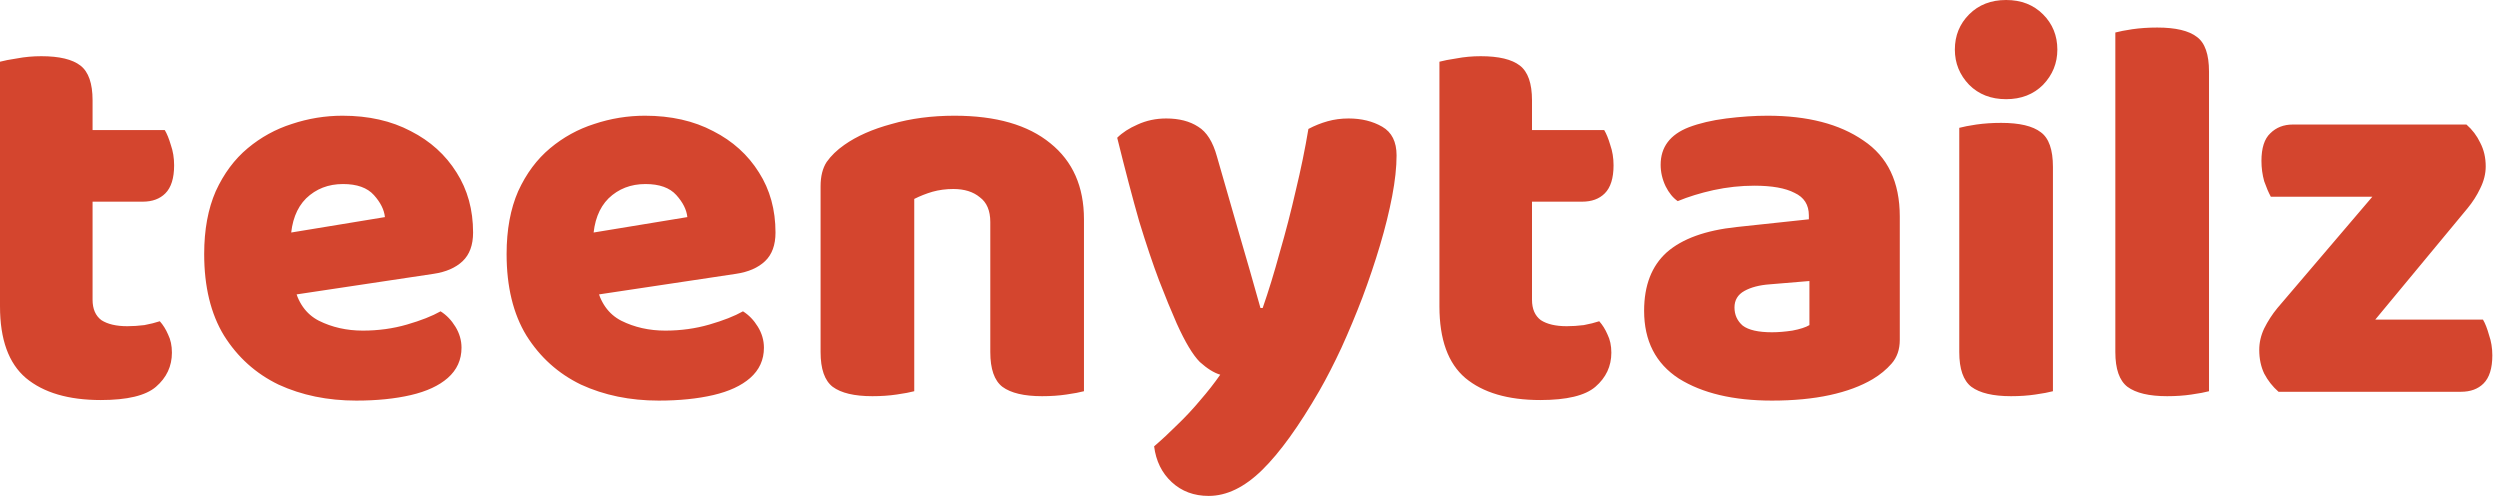
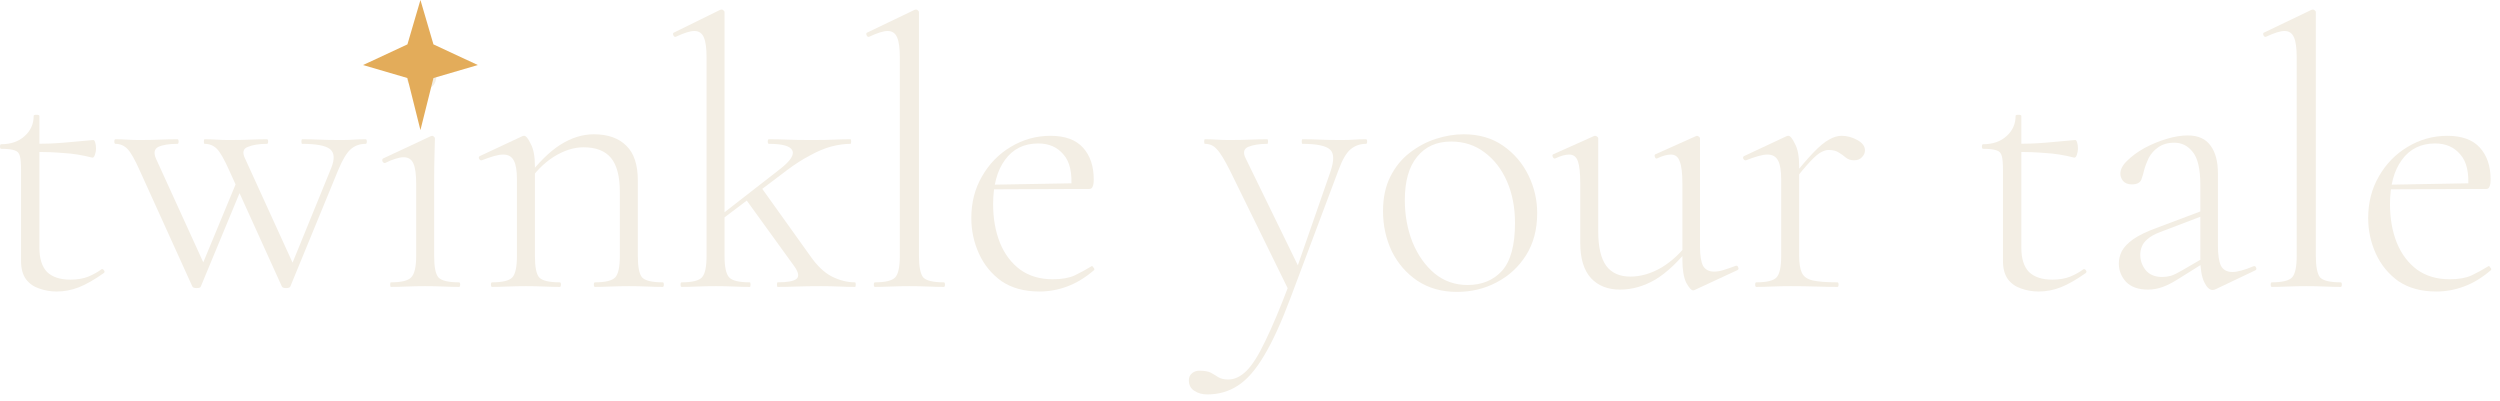
- <svg xmlns="http://www.w3.org/2000/svg" width="245" height="49" viewBox="0 0 245 49" fill="none">
-   <path d="M-1.55494e-05 24.138H9.072V29.376C9.072 30.276 9.36 30.942 9.936 31.374C10.548 31.77 11.394 31.968 12.474 31.968C13.014 31.968 13.572 31.932 14.148 31.86C14.724 31.752 15.228 31.626 15.66 31.482C15.984 31.842 16.254 32.274 16.47 32.778C16.722 33.282 16.848 33.876 16.848 34.56C16.848 35.892 16.326 37.008 15.282 37.908C14.274 38.772 12.474 39.204 9.882 39.204C6.714 39.204 4.266 38.484 2.538 37.044C0.846 35.604 -1.55494e-05 33.264 -1.55494e-05 30.024V24.138ZM5.94 19.764V12.744H16.146C16.362 13.104 16.56 13.59 16.74 14.202C16.956 14.814 17.064 15.48 17.064 16.2C17.064 17.46 16.776 18.378 16.2 18.954C15.66 19.494 14.922 19.764 13.986 19.764H5.94ZM9.072 25.434H-1.55494e-05V6.048C0.396 5.94 0.954 5.832 1.674 5.724C2.43 5.58 3.222 5.508 4.05 5.508C5.814 5.508 7.092 5.814 7.884 6.426C8.676 7.038 9.072 8.172 9.072 9.828V25.434ZM25.572 29.376L25.248 23.328L37.722 21.276C37.65 20.556 37.29 19.836 36.642 19.116C35.994 18.396 34.986 18.036 33.618 18.036C32.178 18.036 30.972 18.504 30 19.44C29.064 20.376 28.56 21.708 28.488 23.436L28.812 27.972C29.172 29.628 29.982 30.78 31.242 31.428C32.538 32.076 33.978 32.4 35.562 32.4C37.074 32.4 38.514 32.202 39.882 31.806C41.25 31.41 42.348 30.978 43.176 30.51C43.752 30.87 44.238 31.374 44.634 32.022C45.03 32.67 45.228 33.354 45.228 34.074C45.228 35.262 44.778 36.252 43.878 37.044C43.014 37.8 41.808 38.358 40.26 38.718C38.712 39.078 36.93 39.258 34.914 39.258C32.106 39.258 29.568 38.736 27.3 37.692C25.068 36.612 23.286 35.01 21.954 32.886C20.658 30.762 20.01 28.098 20.01 24.894C20.01 22.518 20.388 20.466 21.144 18.738C21.936 17.01 22.98 15.606 24.276 14.526C25.572 13.446 27.012 12.654 28.596 12.15C30.216 11.61 31.872 11.34 33.564 11.34C36.12 11.34 38.352 11.844 40.26 12.852C42.168 13.824 43.662 15.174 44.742 16.902C45.822 18.594 46.362 20.556 46.362 22.788C46.362 24.012 46.02 24.948 45.336 25.596C44.652 26.244 43.698 26.658 42.474 26.838L25.572 29.376ZM55.209 29.376L54.885 23.328L67.359 21.276C67.287 20.556 66.927 19.836 66.279 19.116C65.631 18.396 64.623 18.036 63.255 18.036C61.815 18.036 60.609 18.504 59.637 19.44C58.701 20.376 58.197 21.708 58.125 23.436L58.449 27.972C58.809 29.628 59.619 30.78 60.879 31.428C62.175 32.076 63.615 32.4 65.199 32.4C66.711 32.4 68.151 32.202 69.519 31.806C70.887 31.41 71.985 30.978 72.813 30.51C73.389 30.87 73.875 31.374 74.271 32.022C74.667 32.67 74.865 33.354 74.865 34.074C74.865 35.262 74.415 36.252 73.515 37.044C72.651 37.8 71.445 38.358 69.897 38.718C68.349 39.078 66.567 39.258 64.551 39.258C61.743 39.258 59.205 38.736 56.937 37.692C54.705 36.612 52.923 35.01 51.591 32.886C50.295 30.762 49.647 28.098 49.647 24.894C49.647 22.518 50.025 20.466 50.781 18.738C51.573 17.01 52.617 15.606 53.913 14.526C55.209 13.446 56.649 12.654 58.233 12.15C59.853 11.61 61.509 11.34 63.201 11.34C65.757 11.34 67.989 11.844 69.897 12.852C71.805 13.824 73.299 15.174 74.379 16.902C75.459 18.594 75.999 20.556 75.999 22.788C75.999 24.012 75.657 24.948 74.973 25.596C74.289 26.244 73.335 26.658 72.111 26.838L55.209 29.376ZM106.229 21.492V26.46H97.049V21.762C97.049 20.646 96.707 19.836 96.023 19.332C95.375 18.792 94.511 18.522 93.431 18.522C92.711 18.522 92.027 18.612 91.379 18.792C90.767 18.972 90.173 19.206 89.597 19.494V26.46H80.417V18.252C80.417 17.28 80.615 16.488 81.011 15.876C81.443 15.264 82.019 14.706 82.739 14.202C83.963 13.338 85.511 12.654 87.383 12.15C89.255 11.61 91.307 11.34 93.539 11.34C97.607 11.34 100.739 12.24 102.935 14.04C105.131 15.804 106.229 18.288 106.229 21.492ZM80.417 24.138H89.597V38.34C89.201 38.448 88.625 38.556 87.869 38.664C87.149 38.772 86.357 38.826 85.493 38.826C83.729 38.826 82.433 38.52 81.605 37.908C80.813 37.296 80.417 36.162 80.417 34.506V24.138ZM97.049 24.138H106.229V38.34C105.833 38.448 105.257 38.556 104.501 38.664C103.781 38.772 102.989 38.826 102.125 38.826C100.361 38.826 99.065 38.52 98.237 37.908C97.445 37.296 97.049 36.162 97.049 34.506V24.138ZM115.318 31.698C114.778 30.474 114.202 29.07 113.59 27.486C112.978 25.866 112.33 23.94 111.646 21.708C110.998 19.44 110.278 16.704 109.486 13.5C109.99 12.996 110.656 12.564 111.484 12.204C112.348 11.808 113.284 11.61 114.292 11.61C115.552 11.61 116.596 11.88 117.424 12.42C118.252 12.924 118.864 13.896 119.26 15.336C119.98 17.856 120.7 20.358 121.42 22.842C122.14 25.29 122.842 27.738 123.526 30.186H123.742C124.318 28.53 124.876 26.712 125.416 24.732C125.992 22.752 126.514 20.736 126.982 18.684C127.486 16.596 127.9 14.58 128.224 12.636C128.836 12.312 129.466 12.06 130.114 11.88C130.762 11.7 131.446 11.61 132.166 11.61C133.426 11.61 134.524 11.88 135.46 12.42C136.396 12.96 136.864 13.896 136.864 15.228C136.864 16.38 136.72 17.712 136.432 19.224C136.144 20.736 135.748 22.338 135.244 24.03C134.74 25.722 134.164 27.432 133.516 29.16C132.868 30.852 132.184 32.49 131.464 34.074C130.744 35.622 130.024 37.026 129.304 38.286C127.288 41.778 125.416 44.37 123.688 46.062C121.96 47.754 120.214 48.6 118.45 48.6C117.01 48.6 115.804 48.15 114.832 47.25C113.86 46.35 113.284 45.18 113.104 43.74C113.86 43.092 114.616 42.39 115.372 41.634C116.164 40.878 116.92 40.068 117.64 39.204C118.36 38.376 119.008 37.548 119.584 36.72C118.972 36.54 118.306 36.126 117.586 35.478C116.902 34.794 116.146 33.534 115.318 31.698ZM141.064 24.138H150.136V29.376C150.136 30.276 150.424 30.942 151 31.374C151.612 31.77 152.458 31.968 153.538 31.968C154.078 31.968 154.636 31.932 155.212 31.86C155.788 31.752 156.292 31.626 156.724 31.482C157.048 31.842 157.318 32.274 157.534 32.778C157.786 33.282 157.912 33.876 157.912 34.56C157.912 35.892 157.39 37.008 156.346 37.908C155.338 38.772 153.538 39.204 150.946 39.204C147.778 39.204 145.33 38.484 143.602 37.044C141.91 35.604 141.064 33.264 141.064 30.024V24.138ZM147.004 19.764V12.744H157.21C157.426 13.104 157.624 13.59 157.804 14.202C158.02 14.814 158.128 15.48 158.128 16.2C158.128 17.46 157.84 18.378 157.264 18.954C156.724 19.494 155.986 19.764 155.05 19.764H147.004ZM150.136 25.434H141.064V6.048C141.46 5.94 142.018 5.832 142.738 5.724C143.494 5.58 144.286 5.508 145.114 5.508C146.878 5.508 148.156 5.814 148.948 6.426C149.74 7.038 150.136 8.172 150.136 9.828V25.434ZM173.651 32.562C174.263 32.562 174.929 32.508 175.649 32.4C176.405 32.256 176.963 32.076 177.323 31.86V27.54L173.435 27.864C172.427 27.936 171.599 28.152 170.951 28.512C170.303 28.872 169.979 29.412 169.979 30.132C169.979 30.852 170.249 31.446 170.789 31.914C171.365 32.346 172.319 32.562 173.651 32.562ZM173.219 11.34C177.143 11.34 180.275 12.15 182.615 13.77C184.991 15.354 186.179 17.838 186.179 21.222V33.318C186.179 34.254 185.909 35.028 185.369 35.64C184.865 36.216 184.253 36.72 183.533 37.152C182.381 37.836 180.977 38.358 179.321 38.718C177.665 39.078 175.775 39.258 173.651 39.258C169.871 39.258 166.829 38.538 164.525 37.098C162.257 35.622 161.123 33.408 161.123 30.456C161.123 27.972 161.861 26.064 163.337 24.732C164.849 23.4 167.135 22.572 170.195 22.248L177.269 21.492V21.114C177.269 20.07 176.801 19.332 175.865 18.9C174.965 18.432 173.651 18.198 171.923 18.198C170.591 18.198 169.259 18.342 167.927 18.63C166.631 18.918 165.461 19.278 164.417 19.71C163.949 19.386 163.553 18.9 163.229 18.252C162.905 17.568 162.743 16.866 162.743 16.146C162.743 14.418 163.661 13.194 165.497 12.474C166.541 12.078 167.765 11.79 169.169 11.61C170.609 11.43 171.959 11.34 173.219 11.34ZM191.576 4.86C191.576 3.492 192.044 2.34 192.98 1.404C193.916 0.468 195.122 -4.17233e-06 196.598 -4.17233e-06C198.074 -4.17233e-06 199.28 0.468 200.216 1.404C201.152 2.34 201.62 3.492 201.62 4.86C201.62 6.192 201.152 7.344 200.216 8.316C199.28 9.252 198.074 9.72 196.598 9.72C195.122 9.72 193.916 9.252 192.98 8.316C192.044 7.344 191.576 6.192 191.576 4.86ZM192.008 24.138H201.188V38.34C200.792 38.448 200.216 38.556 199.46 38.664C198.74 38.772 197.948 38.826 197.084 38.826C195.32 38.826 194.024 38.52 193.196 37.908C192.404 37.296 192.008 36.162 192.008 34.506V24.138ZM201.188 28.944H192.008V12.528C192.404 12.42 192.962 12.312 193.682 12.204C194.438 12.096 195.248 12.042 196.112 12.042C197.912 12.042 199.208 12.348 200 12.96C200.792 13.536 201.188 14.67 201.188 16.362V28.944ZM207.303 24.138H216.483V38.34C216.087 38.448 215.511 38.556 214.755 38.664C214.035 38.772 213.243 38.826 212.379 38.826C210.615 38.826 209.319 38.52 208.491 37.908C207.699 37.296 207.303 36.162 207.303 34.506V24.138ZM216.483 28.944H207.303V3.186C207.699 3.078 208.257 2.97 208.977 2.862C209.733 2.754 210.543 2.7 211.407 2.7C213.207 2.7 214.503 3.006 215.295 3.618C216.087 4.194 216.483 5.328 216.483 7.02V28.944ZM226.914 38.394H223.296C222.72 37.89 222.252 37.296 221.892 36.612C221.568 35.928 221.406 35.154 221.406 34.29C221.406 33.57 221.568 32.868 221.892 32.184C222.252 31.464 222.684 30.798 223.188 30.186L238.524 12.204H241.71C242.286 12.708 242.736 13.302 243.06 13.986C243.42 14.67 243.6 15.444 243.6 16.308C243.6 17.028 243.42 17.748 243.06 18.468C242.736 19.152 242.322 19.8 241.818 20.412L226.914 38.394ZM239.766 12.204V19.278H222.54C222.324 18.882 222.108 18.378 221.892 17.766C221.712 17.118 221.622 16.452 221.622 15.768C221.622 14.508 221.91 13.608 222.486 13.068C223.062 12.492 223.8 12.204 224.7 12.204H239.766ZM226.104 38.394V31.32H243.33C243.546 31.68 243.744 32.184 243.924 32.832C244.14 33.444 244.248 34.11 244.248 34.83C244.248 36.09 243.96 37.008 243.384 37.584C242.844 38.124 242.106 38.394 241.17 38.394H226.104Z" fill="#D4452E" />
+ <svg xmlns="http://www.w3.org/2000/svg" width="281" height="45" viewBox="0 0 281 45" fill="none">
+   <path d="M6.364 32.766C5.676 32.766 5.017 32.651 4.386 32.422C3.784 32.221 3.297 31.877 2.924 31.39C2.551 30.874 2.365 30.186 2.365 29.326V19.092C2.365 18.375 2.322 17.859 2.236 17.544C2.15 17.2 1.949 16.985 1.634 16.899C1.319 16.784 0.817 16.727 0.129 16.727C0.043 16.727 0 16.641 0 16.469C0 16.297 0.043 16.211 0.129 16.211C1.218 16.211 2.093 15.91 2.752 15.308C3.44 14.706 3.784 13.946 3.784 13.029C3.784 12.943 3.884 12.9 4.085 12.9C4.314 12.9 4.429 12.943 4.429 13.029V27.864C4.429 29.068 4.716 29.971 5.289 30.573C5.891 31.146 6.765 31.433 7.912 31.433C8.686 31.433 9.36 31.318 9.933 31.089C10.535 30.831 11.022 30.559 11.395 30.272C11.51 30.215 11.61 30.258 11.696 30.401C11.782 30.516 11.768 30.616 11.653 30.702C10.592 31.447 9.661 31.978 8.858 32.293C8.055 32.608 7.224 32.766 6.364 32.766ZM10.363 17.716C9.245 17.429 8.17 17.257 7.138 17.2C6.135 17.114 5.06 17.071 3.913 17.071V16.168C5.031 16.168 6.106 16.125 7.138 16.039C8.199 15.953 9.317 15.853 10.492 15.738C10.578 15.738 10.65 15.838 10.707 16.039C10.764 16.211 10.793 16.44 10.793 16.727C10.793 16.928 10.75 17.157 10.664 17.415C10.578 17.644 10.478 17.745 10.363 17.716Z" fill="#F3EEE4" />
+   <path d="M31.685 32.207L25.794 19.221C25.221 17.931 24.748 17.1 24.375 16.727C24.003 16.354 23.544 16.168 22.999 16.168C22.942 16.168 22.913 16.082 22.913 15.91C22.913 15.738 22.942 15.652 22.999 15.652C23.429 15.652 23.874 15.666 24.332 15.695C24.82 15.724 25.264 15.738 25.665 15.738C26.611 15.738 27.428 15.724 28.116 15.695C28.804 15.666 29.435 15.652 30.008 15.652C30.094 15.652 30.137 15.738 30.137 15.91C30.137 16.082 30.094 16.168 30.008 16.168C29.12 16.168 28.403 16.283 27.858 16.512C27.314 16.713 27.213 17.157 27.557 17.845L33.147 30.1L32.158 31.304L37.232 18.877C37.634 17.874 37.591 17.171 37.103 16.77C36.616 16.369 35.57 16.168 33.964 16.168C33.907 16.168 33.878 16.082 33.878 15.91C33.878 15.738 33.907 15.652 33.964 15.652C34.652 15.652 35.297 15.666 35.899 15.695C36.53 15.724 37.333 15.738 38.307 15.738C38.909 15.738 39.397 15.724 39.769 15.695C40.142 15.666 40.586 15.652 41.102 15.652C41.188 15.652 41.231 15.738 41.231 15.91C41.231 16.082 41.188 16.168 41.102 16.168C40.443 16.168 39.884 16.369 39.425 16.77C38.967 17.171 38.494 17.96 38.006 19.135L32.631 32.207C32.574 32.322 32.416 32.379 32.158 32.379C31.9 32.379 31.743 32.322 31.685 32.207ZM21.623 32.207L15.732 19.221C15.159 17.931 14.686 17.1 14.313 16.727C13.941 16.354 13.496 16.168 12.98 16.168C12.894 16.168 12.851 16.082 12.851 15.91C12.851 15.738 12.894 15.652 12.98 15.652C13.382 15.652 13.812 15.666 14.27 15.695C14.758 15.724 15.202 15.738 15.603 15.738C16.492 15.738 17.28 15.724 17.968 15.695C18.656 15.666 19.316 15.652 19.946 15.652C20.032 15.652 20.075 15.738 20.075 15.91C20.075 16.082 20.032 16.168 19.946 16.168C19 16.168 18.284 16.283 17.796 16.512C17.338 16.741 17.252 17.186 17.538 17.845L23.128 30.1L22.096 31.304L26.783 19.995L27.385 20.597L22.569 32.207C22.541 32.322 22.383 32.379 22.096 32.379C21.838 32.379 21.681 32.322 21.623 32.207Z" fill="#F3EEE4" />
+   <path d="M43.94 32.25C43.883 32.25 43.854 32.164 43.854 31.992C43.854 31.82 43.883 31.734 43.94 31.734C45.115 31.734 45.875 31.548 46.219 31.175C46.592 30.802 46.778 30 46.778 28.767V20.64C46.778 19.608 46.678 18.863 46.477 18.404C46.276 17.917 45.904 17.673 45.359 17.673C45.101 17.673 44.8 17.73 44.456 17.845C44.141 17.931 43.754 18.089 43.295 18.318C43.18 18.347 43.08 18.289 42.994 18.146C42.937 17.974 42.965 17.859 43.08 17.802L48.412 15.308C48.498 15.279 48.555 15.265 48.584 15.265C48.641 15.265 48.699 15.294 48.756 15.351C48.842 15.408 48.885 15.48 48.885 15.566C48.885 15.767 48.871 16.326 48.842 17.243C48.813 18.132 48.799 19.25 48.799 20.597V28.767C48.799 30 48.957 30.802 49.272 31.175C49.616 31.548 50.39 31.734 51.594 31.734C51.68 31.734 51.723 31.82 51.723 31.992C51.723 32.164 51.68 32.25 51.594 32.25C51.107 32.25 50.533 32.236 49.874 32.207C49.215 32.178 48.512 32.164 47.767 32.164C47.05 32.164 46.362 32.178 45.703 32.207C45.044 32.236 44.456 32.25 43.94 32.25ZM47.423 10.062C46.878 10.062 46.448 9.919 46.133 9.632C45.846 9.345 45.703 8.944 45.703 8.428C45.703 7.912 45.846 7.511 46.133 7.224C46.448 6.937 46.878 6.794 47.423 6.794C47.939 6.794 48.34 6.937 48.627 7.224C48.914 7.511 49.057 7.912 49.057 8.428C49.057 9.517 48.512 10.062 47.423 10.062Z" fill="#F3EEE4" />
+   <path d="M66.876 32.25C66.79 32.25 66.747 32.164 66.747 31.992C66.747 31.82 66.79 31.734 66.876 31.734C68.051 31.734 68.811 31.548 69.155 31.175C69.499 30.802 69.671 30 69.671 28.767V21.586C69.671 19.837 69.341 18.562 68.682 17.759C68.022 16.956 66.99 16.555 65.586 16.555C64.496 16.555 63.378 16.913 62.232 17.63C61.114 18.347 60.139 19.336 59.308 20.597L59.136 20.081C60.483 18.304 61.773 17.028 63.006 16.254C64.238 15.48 65.485 15.093 66.747 15.093C68.323 15.093 69.542 15.523 70.402 16.383C71.262 17.214 71.692 18.519 71.692 20.296V28.767C71.692 30 71.849 30.802 72.165 31.175C72.509 31.548 73.283 31.734 74.487 31.734C74.573 31.734 74.616 31.82 74.616 31.992C74.616 32.164 74.573 32.25 74.487 32.25C73.999 32.25 73.426 32.236 72.767 32.207C72.107 32.178 71.419 32.164 70.703 32.164C69.986 32.164 69.284 32.178 68.596 32.207C67.936 32.236 67.363 32.25 66.876 32.25ZM55.309 32.25C55.223 32.25 55.18 32.164 55.18 31.992C55.18 31.82 55.223 31.734 55.309 31.734C56.484 31.734 57.244 31.548 57.588 31.175C57.932 30.802 58.104 30 58.104 28.767V20.167C58.104 19.192 57.989 18.49 57.76 18.06C57.53 17.601 57.129 17.372 56.556 17.372C56.269 17.372 55.925 17.429 55.524 17.544C55.122 17.659 54.664 17.816 54.148 18.017C54.033 18.046 53.933 17.988 53.847 17.845C53.789 17.702 53.818 17.601 53.933 17.544L58.706 15.308C58.763 15.279 58.835 15.265 58.921 15.265C59.121 15.265 59.365 15.566 59.652 16.168C59.967 16.741 60.125 17.587 60.125 18.705V28.767C60.125 30 60.282 30.802 60.598 31.175C60.942 31.548 61.716 31.734 62.92 31.734C63.006 31.734 63.049 31.82 63.049 31.992C63.049 32.164 63.006 32.25 62.92 32.25C62.432 32.25 61.859 32.236 61.2 32.207C60.54 32.178 59.852 32.164 59.136 32.164C58.419 32.164 57.717 32.178 57.029 32.207C56.369 32.236 55.796 32.25 55.309 32.25Z" fill="#F3EEE4" />
+   <path d="M76.622 32.25C76.536 32.25 76.493 32.164 76.493 31.992C76.493 31.82 76.536 31.734 76.622 31.734C77.797 31.734 78.557 31.548 78.901 31.175C79.245 30.802 79.417 30 79.417 28.767V6.45C79.417 5.418 79.316 4.673 79.116 4.214C78.915 3.727 78.557 3.483 78.041 3.483C77.582 3.483 76.894 3.698 75.977 4.128C75.862 4.185 75.762 4.128 75.676 3.956C75.618 3.784 75.647 3.684 75.762 3.655L80.922 1.118C81.008 1.089 81.079 1.075 81.137 1.075C81.194 1.075 81.251 1.104 81.309 1.161C81.395 1.218 81.438 1.29 81.438 1.376V28.767C81.438 30 81.61 30.802 81.954 31.175C82.298 31.548 83.072 31.734 84.276 31.734C84.333 31.734 84.362 31.82 84.362 31.992C84.362 32.164 84.333 32.25 84.276 32.25C83.76 32.25 83.172 32.236 82.513 32.207C81.882 32.178 81.194 32.164 80.449 32.164C79.732 32.164 79.03 32.178 78.342 32.207C77.682 32.236 77.109 32.25 76.622 32.25ZM87.415 32.25C87.357 32.25 87.329 32.164 87.329 31.992C87.329 31.82 87.357 31.734 87.415 31.734C88.504 31.734 89.206 31.605 89.522 31.347C89.837 31.089 89.765 30.63 89.307 29.971L83.803 22.36L85.566 21.07L91.07 28.767C91.844 29.885 92.661 30.659 93.521 31.089C94.381 31.519 95.241 31.734 96.101 31.734C96.158 31.734 96.187 31.82 96.187 31.992C96.187 32.164 96.158 32.25 96.101 32.25C95.585 32.25 94.997 32.236 94.338 32.207C93.707 32.178 93.019 32.164 92.274 32.164C91.213 32.164 90.296 32.178 89.522 32.207C88.776 32.236 88.074 32.25 87.415 32.25ZM80.879 24.854L80.707 24.424L87.673 19.006C88.848 18.089 89.307 17.386 89.049 16.899C88.819 16.412 87.945 16.168 86.426 16.168C86.34 16.168 86.297 16.082 86.297 15.91C86.297 15.738 86.34 15.652 86.426 15.652C87.114 15.652 87.802 15.666 88.49 15.695C89.178 15.724 90.095 15.738 91.242 15.738C92.302 15.738 93.148 15.724 93.779 15.695C94.409 15.666 95.011 15.652 95.585 15.652C95.642 15.652 95.671 15.738 95.671 15.91C95.671 16.082 95.642 16.168 95.585 16.168C94.925 16.168 94.209 16.268 93.435 16.469C92.689 16.67 91.901 16.999 91.07 17.458C90.238 17.888 89.364 18.447 88.447 19.135L80.879 24.854Z" fill="#F3EEE4" />
+   <path d="M98.346 32.25C98.26 32.25 98.217 32.164 98.217 31.992C98.217 31.82 98.26 31.734 98.346 31.734C99.521 31.734 100.281 31.548 100.625 31.175C100.969 30.802 101.141 30 101.141 28.767V6.45C101.141 5.418 101.04 4.673 100.84 4.214C100.639 3.727 100.281 3.483 99.765 3.483C99.306 3.483 98.618 3.698 97.701 4.128C97.586 4.185 97.486 4.128 97.4 3.956C97.342 3.784 97.371 3.684 97.486 3.655L102.775 1.118C102.832 1.089 102.904 1.075 102.99 1.075C103.047 1.075 103.104 1.104 103.162 1.161C103.248 1.218 103.291 1.29 103.291 1.376V28.767C103.291 29.971 103.448 30.774 103.764 31.175C104.108 31.548 104.882 31.734 106.086 31.734C106.172 31.734 106.215 31.82 106.215 31.992C106.215 32.164 106.172 32.25 106.086 32.25C105.598 32.25 105.011 32.236 104.323 32.207C103.663 32.178 102.961 32.164 102.216 32.164C101.499 32.164 100.797 32.178 100.109 32.207C99.421 32.236 98.833 32.25 98.346 32.25Z" fill="#F3EEE4" />
+   <path d="M116.83 32.766C115.138 32.766 113.719 32.379 112.573 31.605C111.455 30.802 110.609 29.77 110.036 28.509C109.462 27.248 109.176 25.915 109.176 24.51C109.176 22.761 109.577 21.199 110.38 19.823C111.182 18.418 112.257 17.315 113.605 16.512C114.981 15.681 116.471 15.265 118.077 15.265C119.711 15.265 120.929 15.709 121.732 16.598C122.534 17.487 122.936 18.676 122.936 20.167C122.936 20.54 122.893 20.812 122.807 20.984C122.749 21.156 122.62 21.242 122.42 21.242H120.399C120.542 19.465 120.255 18.175 119.539 17.372C118.851 16.541 117.905 16.125 116.701 16.125C115.095 16.125 113.848 16.741 112.96 17.974C112.071 19.178 111.627 20.841 111.627 22.962C111.627 24.567 111.885 26.015 112.401 27.305C112.917 28.566 113.676 29.57 114.68 30.315C115.683 31.032 116.901 31.39 118.335 31.39C119.338 31.39 120.155 31.247 120.786 30.96C121.445 30.645 122.076 30.301 122.678 29.928C122.735 29.871 122.807 29.914 122.893 30.057C123.007 30.172 123.036 30.272 122.979 30.358C121.975 31.218 120.958 31.834 119.926 32.207C118.922 32.58 117.89 32.766 116.83 32.766ZM111.068 21.285L111.025 20.769L120.829 20.597V21.242L111.068 21.285Z" fill="#F3EEE4" />
+   <path d="M153.537 15.652C153.623 15.652 153.666 15.738 153.666 15.91C153.666 16.082 153.623 16.168 153.537 16.168C152.877 16.168 152.304 16.369 151.817 16.77C151.329 17.171 150.871 17.96 150.441 19.135L145.066 33.454C144.034 36.206 143.045 38.37 142.099 39.947C141.153 41.552 140.164 42.685 139.132 43.344C138.128 44.003 136.982 44.333 135.692 44.333C135.147 44.333 134.674 44.204 134.273 43.946C133.843 43.688 133.628 43.287 133.628 42.742C133.628 42.398 133.757 42.126 134.015 41.925C134.244 41.753 134.502 41.667 134.789 41.667C135.362 41.667 135.792 41.739 136.079 41.882C136.394 42.054 136.681 42.226 136.939 42.398C137.225 42.57 137.598 42.656 138.057 42.656C138.773 42.656 139.461 42.326 140.121 41.667C140.78 41.008 141.482 39.89 142.228 38.313C143.002 36.736 143.905 34.586 144.937 31.863V32.809L138.272 19.221C137.641 17.96 137.139 17.143 136.767 16.77C136.423 16.369 135.978 16.168 135.434 16.168C135.376 16.168 135.348 16.082 135.348 15.91C135.348 15.738 135.376 15.652 135.434 15.652C135.864 15.652 136.308 15.666 136.767 15.695C137.225 15.724 137.67 15.738 138.1 15.738C139.017 15.738 139.82 15.724 140.508 15.695C141.224 15.666 141.869 15.652 142.443 15.652C142.5 15.652 142.529 15.738 142.529 15.91C142.529 16.082 142.5 16.168 142.443 16.168C141.554 16.168 140.837 16.283 140.293 16.512C139.777 16.741 139.691 17.186 140.035 17.845L146.055 30.186L145.195 31.777L149.538 19.307C149.968 18.046 149.953 17.214 149.495 16.813C149.036 16.383 148.004 16.168 146.399 16.168C146.341 16.168 146.313 16.082 146.313 15.91C146.313 15.738 146.341 15.652 146.399 15.652C147.087 15.652 147.732 15.666 148.334 15.695C148.964 15.724 149.767 15.738 150.742 15.738C151.344 15.738 151.831 15.724 152.204 15.695C152.576 15.666 153.021 15.652 153.537 15.652Z" fill="#F3EEE4" />
+   <path d="M163.75 32.809C162.059 32.809 160.582 32.393 159.321 31.562C158.088 30.731 157.128 29.627 156.44 28.251C155.781 26.846 155.451 25.341 155.451 23.736C155.451 22.245 155.723 20.955 156.268 19.866C156.813 18.777 157.529 17.888 158.418 17.2C159.335 16.483 160.324 15.953 161.385 15.609C162.446 15.265 163.492 15.093 164.524 15.093C166.244 15.093 167.72 15.523 168.953 16.383C170.186 17.243 171.132 18.347 171.791 19.694C172.45 21.041 172.78 22.46 172.78 23.951C172.78 25.786 172.364 27.362 171.533 28.681C170.702 30 169.598 31.017 168.222 31.734C166.875 32.451 165.384 32.809 163.75 32.809ZM164.954 32.035C166.559 32.035 167.849 31.505 168.824 30.444C169.799 29.355 170.286 27.563 170.286 25.069C170.286 23.32 169.985 21.758 169.383 20.382C168.781 19.006 167.935 17.917 166.846 17.114C165.785 16.311 164.538 15.91 163.105 15.91C161.471 15.91 160.195 16.483 159.278 17.63C158.361 18.748 157.902 20.368 157.902 22.489C157.902 24.18 158.189 25.757 158.762 27.219C159.364 28.681 160.195 29.856 161.256 30.745C162.317 31.605 163.549 32.035 164.954 32.035Z" fill="#F3EEE4" />
+   <path d="M182.092 32.551C180.716 32.551 179.627 32.121 178.824 31.261C178.022 30.372 177.62 29.054 177.62 27.305V20.64C177.62 19.465 177.534 18.633 177.362 18.146C177.19 17.63 176.861 17.372 176.373 17.372C175.943 17.372 175.427 17.515 174.825 17.802C174.711 17.859 174.61 17.802 174.524 17.63C174.467 17.458 174.496 17.358 174.61 17.329L179.125 15.308C179.183 15.279 179.24 15.265 179.297 15.265C179.355 15.265 179.426 15.294 179.512 15.351C179.598 15.408 179.641 15.48 179.641 15.566V26.015C179.641 27.764 179.942 29.054 180.544 29.885C181.146 30.688 182.049 31.089 183.253 31.089C184.429 31.089 185.604 30.745 186.779 30.057C187.955 29.34 188.987 28.366 189.875 27.133L190.09 27.606C188.686 29.383 187.338 30.659 186.048 31.433C184.758 32.178 183.44 32.551 182.092 32.551ZM191.079 15.566V27.735C191.079 28.71 191.194 29.426 191.423 29.885C191.681 30.315 192.097 30.53 192.67 30.53C192.986 30.53 193.33 30.473 193.702 30.358C194.075 30.243 194.534 30.086 195.078 29.885C195.222 29.828 195.322 29.885 195.379 30.057C195.437 30.2 195.408 30.301 195.293 30.358L190.477 32.594C190.42 32.623 190.363 32.637 190.305 32.637C190.105 32.637 189.847 32.35 189.531 31.777C189.245 31.175 189.101 30.315 189.101 29.197V20.64C189.101 19.465 189.001 18.633 188.8 18.146C188.628 17.63 188.299 17.372 187.811 17.372C187.381 17.372 186.865 17.515 186.263 17.802C186.149 17.859 186.063 17.802 186.005 17.63C185.948 17.458 185.977 17.358 186.091 17.329L190.606 15.308C190.664 15.279 190.707 15.265 190.735 15.265C190.793 15.265 190.864 15.294 190.95 15.351C191.036 15.408 191.079 15.48 191.079 15.566Z" fill="#F3EEE4" />
+   <path d="M201.409 20.597L201.237 20.167C202.298 18.848 203.158 17.845 203.817 17.157C204.505 16.44 205.093 15.953 205.58 15.695C206.068 15.408 206.541 15.265 206.999 15.265C207.601 15.265 208.189 15.423 208.762 15.738C209.336 16.053 209.622 16.44 209.622 16.899C209.622 17.186 209.508 17.444 209.278 17.673C209.078 17.902 208.777 18.017 208.375 18.017C208.031 18.017 207.73 17.917 207.472 17.716C207.243 17.515 206.985 17.329 206.698 17.157C206.412 16.956 206.025 16.856 205.537 16.856C205.279 16.856 204.993 16.942 204.677 17.114C204.391 17.257 203.989 17.601 203.473 18.146C202.986 18.662 202.298 19.479 201.409 20.597ZM197.41 32.25C197.324 32.25 197.281 32.164 197.281 31.992C197.281 31.82 197.324 31.734 197.41 31.734C198.586 31.734 199.345 31.548 199.689 31.175C200.033 30.802 200.205 30 200.205 28.767V20.167C200.205 19.192 200.091 18.49 199.861 18.06C199.632 17.601 199.231 17.372 198.657 17.372C198.371 17.372 198.027 17.429 197.625 17.544C197.224 17.659 196.765 17.816 196.249 18.017C196.135 18.046 196.034 17.988 195.948 17.845C195.891 17.702 195.92 17.601 196.034 17.544L200.807 15.308C200.865 15.279 200.936 15.265 201.022 15.265C201.223 15.265 201.467 15.566 201.753 16.168C202.069 16.741 202.226 17.587 202.226 18.705V28.767C202.226 29.598 202.327 30.229 202.527 30.659C202.728 31.089 203.129 31.376 203.731 31.519C204.362 31.662 205.294 31.734 206.526 31.734C206.612 31.734 206.655 31.82 206.655 31.992C206.655 32.164 206.612 32.25 206.526 32.25C205.838 32.25 205.036 32.236 204.118 32.207C203.201 32.178 202.241 32.164 201.237 32.164C200.521 32.164 199.818 32.178 199.13 32.207C198.471 32.236 197.898 32.25 197.41 32.25Z" fill="#F3EEE4" />
+   <path d="M229.133 32.766C228.445 32.766 227.785 32.651 227.155 32.422C226.553 32.221 226.065 31.877 225.693 31.39C225.32 30.874 225.134 30.186 225.134 29.326V19.092C225.134 18.375 225.091 17.859 225.005 17.544C224.919 17.2 224.718 16.985 224.403 16.899C224.087 16.784 223.586 16.727 222.898 16.727C222.812 16.727 222.769 16.641 222.769 16.469C222.769 16.297 222.812 16.211 222.898 16.211C223.987 16.211 224.861 15.91 225.521 15.308C226.209 14.706 226.553 13.946 226.553 13.029C226.553 12.943 226.653 12.9 226.854 12.9C227.083 12.9 227.198 12.943 227.198 13.029V27.864C227.198 29.068 227.484 29.971 228.058 30.573C228.66 31.146 229.534 31.433 230.681 31.433C231.455 31.433 232.128 31.318 232.702 31.089C233.304 30.831 233.791 30.559 234.164 30.272C234.278 30.215 234.379 30.258 234.465 30.401C234.551 30.516 234.536 30.616 234.422 30.702C233.361 31.447 232.429 31.978 231.627 32.293C230.824 32.608 229.993 32.766 229.133 32.766ZM233.132 17.716C232.014 17.429 230.939 17.257 229.907 17.2C228.903 17.114 227.828 17.071 226.682 17.071V16.168C227.8 16.168 228.875 16.125 229.907 16.039C230.967 15.953 232.085 15.853 233.261 15.738C233.347 15.738 233.418 15.838 233.476 16.039C233.533 16.211 233.562 16.44 233.562 16.727C233.562 16.928 233.519 17.157 233.433 17.415C233.347 17.644 233.246 17.745 233.132 17.716Z" fill="#F3EEE4" />
+   <path d="M249.036 32.508C248.921 32.565 248.807 32.594 248.692 32.594C248.348 32.594 248.033 32.293 247.746 31.691C247.459 31.089 247.316 30.215 247.316 29.068V20.769C247.316 18.992 247.029 17.759 246.456 17.071C245.911 16.383 245.223 16.039 244.392 16.039C243.675 16.039 243.073 16.211 242.586 16.555C242.127 16.87 241.769 17.272 241.511 17.759C241.282 18.246 241.11 18.705 240.995 19.135C240.938 19.422 240.837 19.766 240.694 20.167C240.551 20.54 240.192 20.726 239.619 20.726C239.189 20.726 238.859 20.597 238.63 20.339C238.429 20.081 238.329 19.809 238.329 19.522C238.329 19.035 238.587 18.547 239.103 18.06C239.619 17.544 240.264 17.071 241.038 16.641C241.841 16.211 242.672 15.867 243.532 15.609C244.392 15.351 245.18 15.222 245.897 15.222C247.072 15.222 247.932 15.609 248.477 16.383C249.022 17.128 249.294 18.16 249.294 19.479V27.606C249.294 28.638 249.408 29.398 249.638 29.885C249.896 30.344 250.326 30.573 250.928 30.573C251.473 30.573 252.261 30.358 253.293 29.928C253.436 29.871 253.537 29.928 253.594 30.1C253.651 30.243 253.608 30.344 253.465 30.401L249.036 32.508ZM241.425 32.551C240.364 32.551 239.547 32.264 238.974 31.691C238.429 31.089 238.157 30.401 238.157 29.627C238.157 29.14 238.272 28.667 238.501 28.208C238.759 27.749 239.189 27.305 239.791 26.875C240.422 26.445 241.282 26.029 242.371 25.628L247.746 23.607L247.832 24.166L242.758 26.101C242.156 26.33 241.697 26.588 241.382 26.875C241.067 27.133 240.852 27.42 240.737 27.735C240.622 28.022 240.565 28.323 240.565 28.638C240.565 29.269 240.766 29.842 241.167 30.358C241.597 30.874 242.213 31.132 243.016 31.132C243.331 31.132 243.661 31.089 244.005 31.003C244.349 30.888 244.765 30.688 245.252 30.401L248.133 28.724L248.219 29.24L244.994 31.261C244.277 31.72 243.647 32.049 243.102 32.25C242.557 32.451 241.998 32.551 241.425 32.551Z" fill="#F3EEE4" />
+   <path d="M255.354 32.25C255.268 32.25 255.225 32.164 255.225 31.992C255.225 31.82 255.268 31.734 255.354 31.734C256.53 31.734 257.289 31.548 257.633 31.175C257.977 30.802 258.15 30 258.15 28.767V6.45C258.15 5.418 258.049 4.673 257.848 4.214C257.648 3.727 257.289 3.483 256.773 3.483C256.315 3.483 255.627 3.698 254.71 4.128C254.595 4.185 254.494 4.128 254.408 3.956C254.351 3.784 254.38 3.684 254.494 3.655L259.783 1.118C259.841 1.089 259.913 1.075 259.999 1.075C260.056 1.075 260.113 1.104 260.171 1.161C260.257 1.218 260.299 1.29 260.299 1.376V28.767C260.299 29.971 260.457 30.774 260.772 31.175C261.116 31.548 261.89 31.734 263.094 31.734C263.18 31.734 263.223 31.82 263.223 31.992C263.223 32.164 263.18 32.25 263.094 32.25C262.607 32.25 262.02 32.236 261.332 32.207C260.672 32.178 259.97 32.164 259.224 32.164C258.508 32.164 257.805 32.178 257.117 32.207C256.43 32.236 255.842 32.25 255.354 32.25Z" fill="#F3EEE4" />
+   <path d="M273.838 32.766C272.147 32.766 270.728 32.379 269.581 31.605C268.463 30.802 267.618 29.77 267.044 28.509C266.471 27.248 266.184 25.915 266.184 24.51C266.184 22.761 266.586 21.199 267.388 19.823C268.191 18.418 269.266 17.315 270.613 16.512C271.989 15.681 273.48 15.265 275.085 15.265C276.719 15.265 277.938 15.709 278.74 16.598C279.543 17.487 279.944 18.676 279.944 20.167C279.944 20.54 279.901 20.812 279.815 20.984C279.758 21.156 279.629 21.242 279.428 21.242H277.407C277.551 19.465 277.264 18.175 276.547 17.372C275.859 16.541 274.913 16.125 273.709 16.125C272.104 16.125 270.857 16.741 269.968 17.974C269.08 19.178 268.635 20.841 268.635 22.962C268.635 24.567 268.893 26.015 269.409 27.305C269.925 28.566 270.685 29.57 271.688 30.315C272.692 31.032 273.91 31.39 275.343 31.39C276.347 31.39 277.164 31.247 277.794 30.96C278.454 30.645 279.084 30.301 279.686 29.928C279.744 29.871 279.815 29.914 279.901 30.057C280.016 30.172 280.045 30.272 279.987 30.358C278.984 31.218 277.966 31.834 276.934 32.207C275.931 32.58 274.899 32.766 273.838 32.766ZM268.076 21.285L268.033 20.769L277.837 20.597V21.242L268.076 21.285Z" fill="#F3EEE4" />
+   <path d="M47.257 0L48.719 4.988L53.707 7.31L48.719 8.772L47.257 14.62L45.795 8.772L40.807 7.31L45.795 4.988L47.257 0Z" fill="#E3AC5A" />
</svg>
